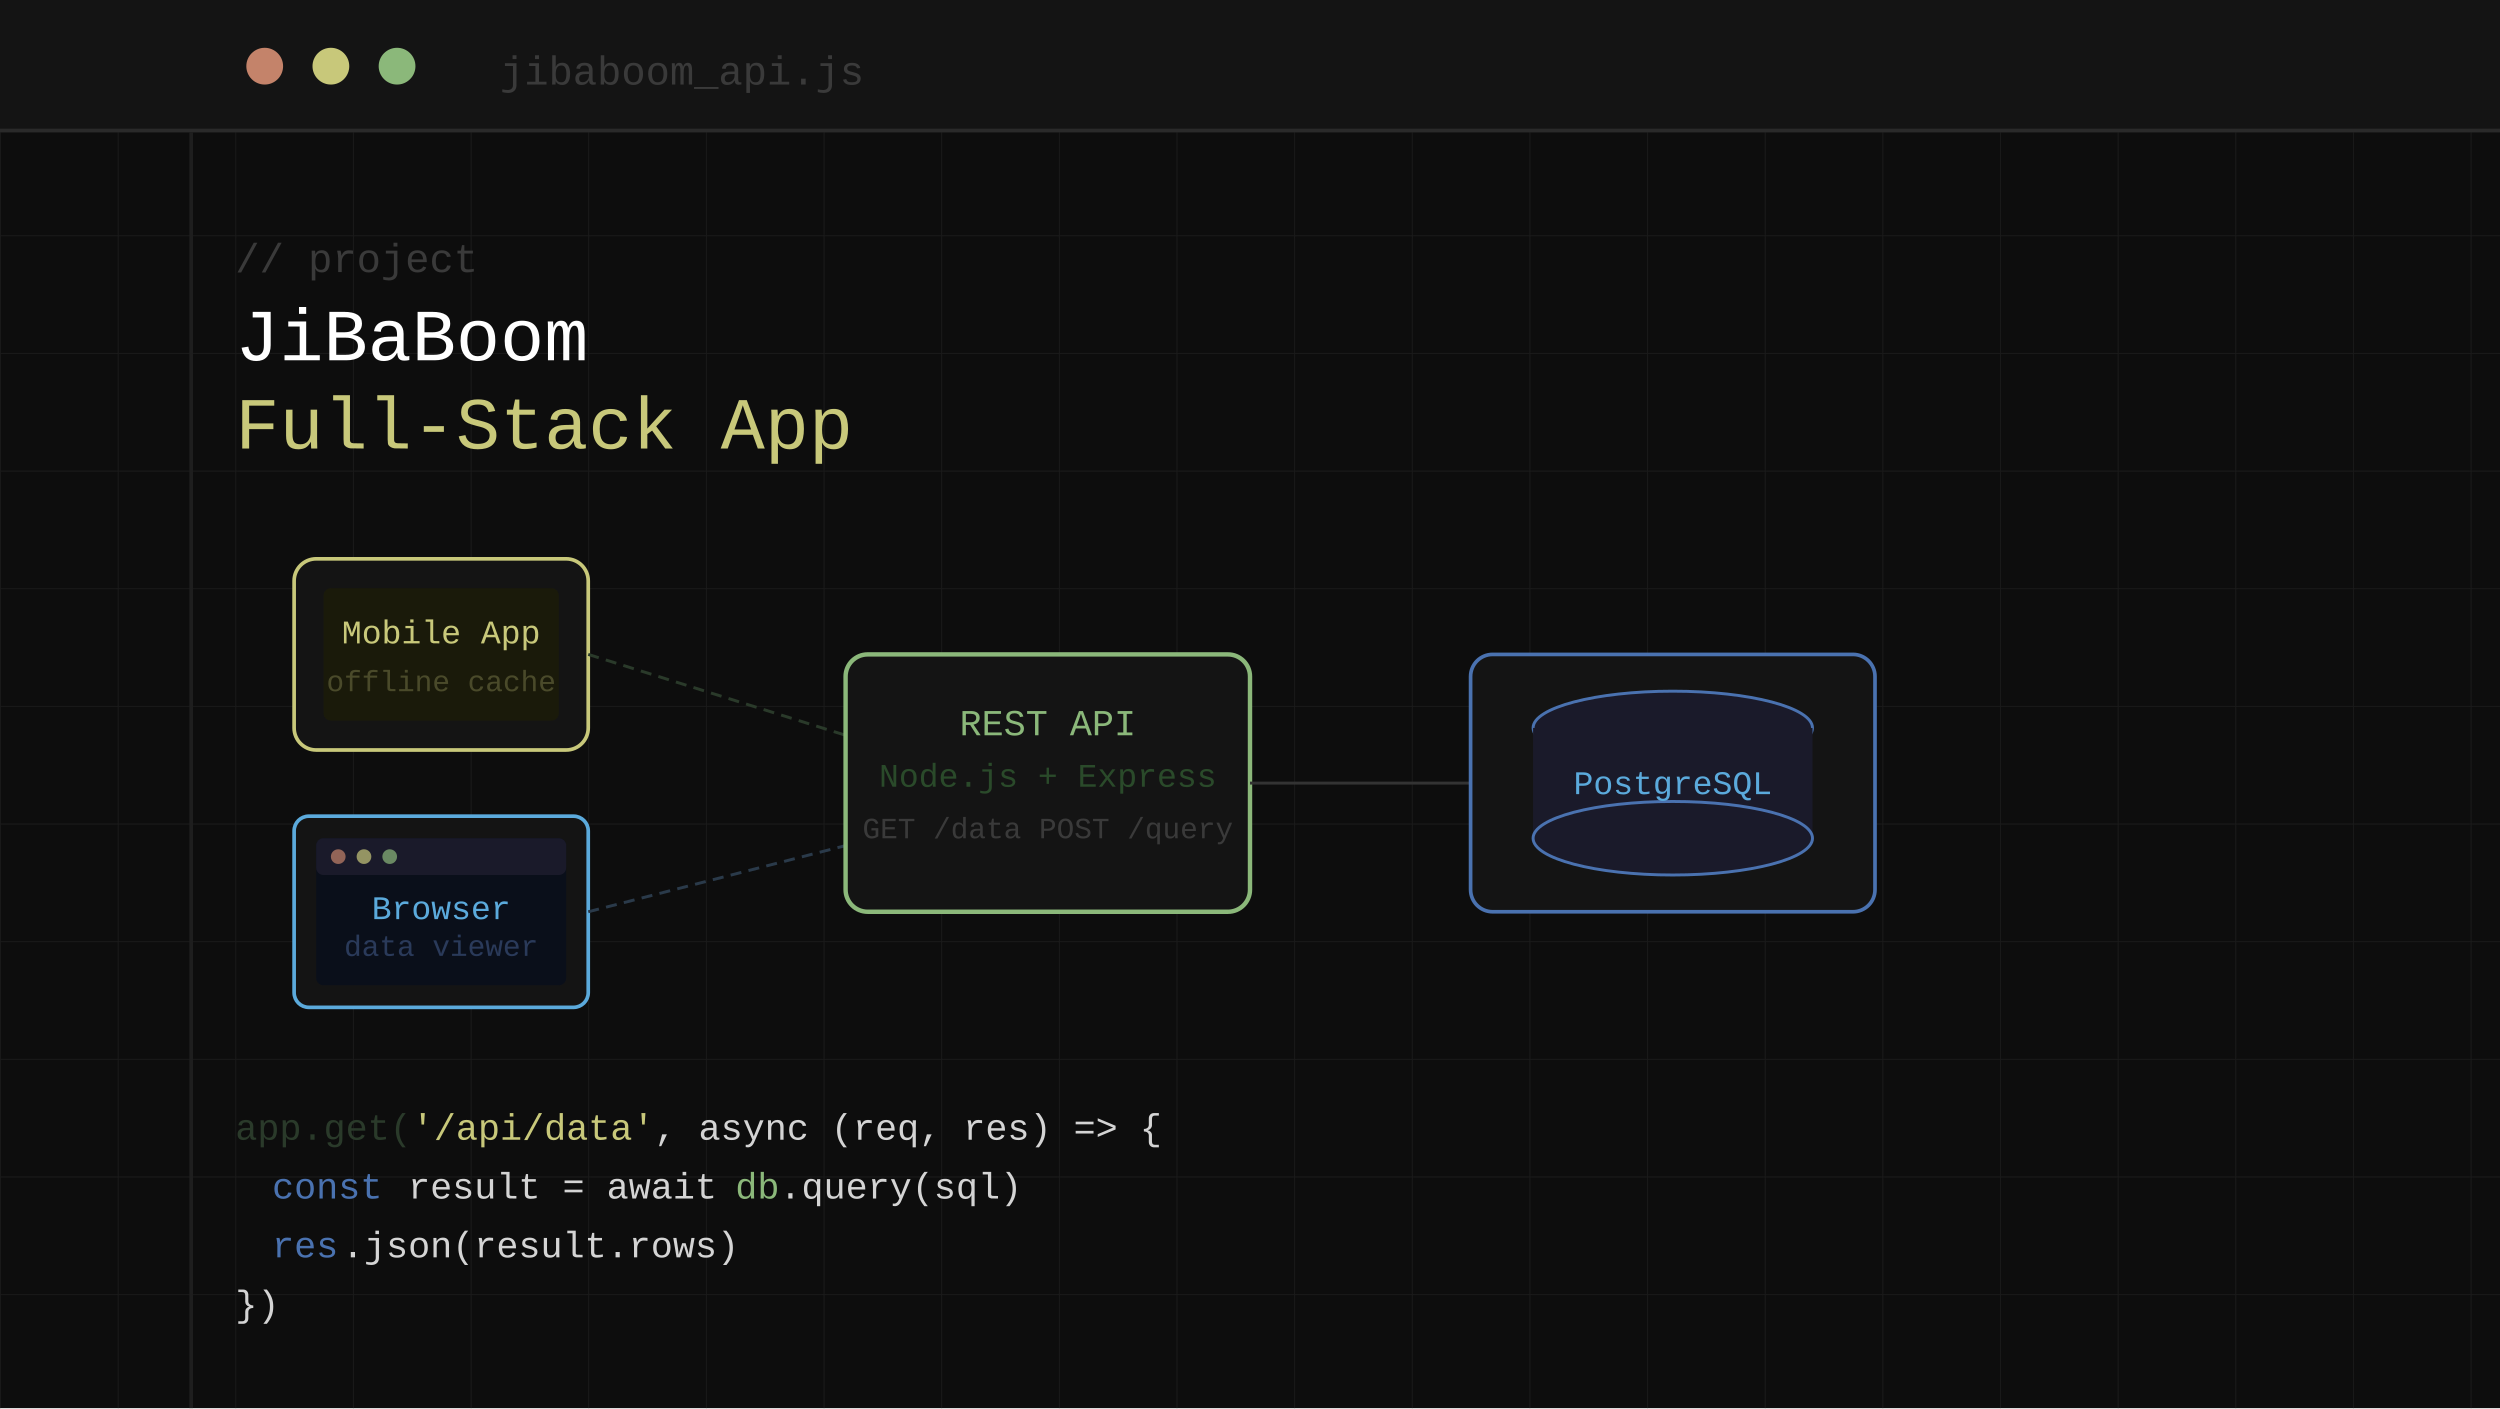
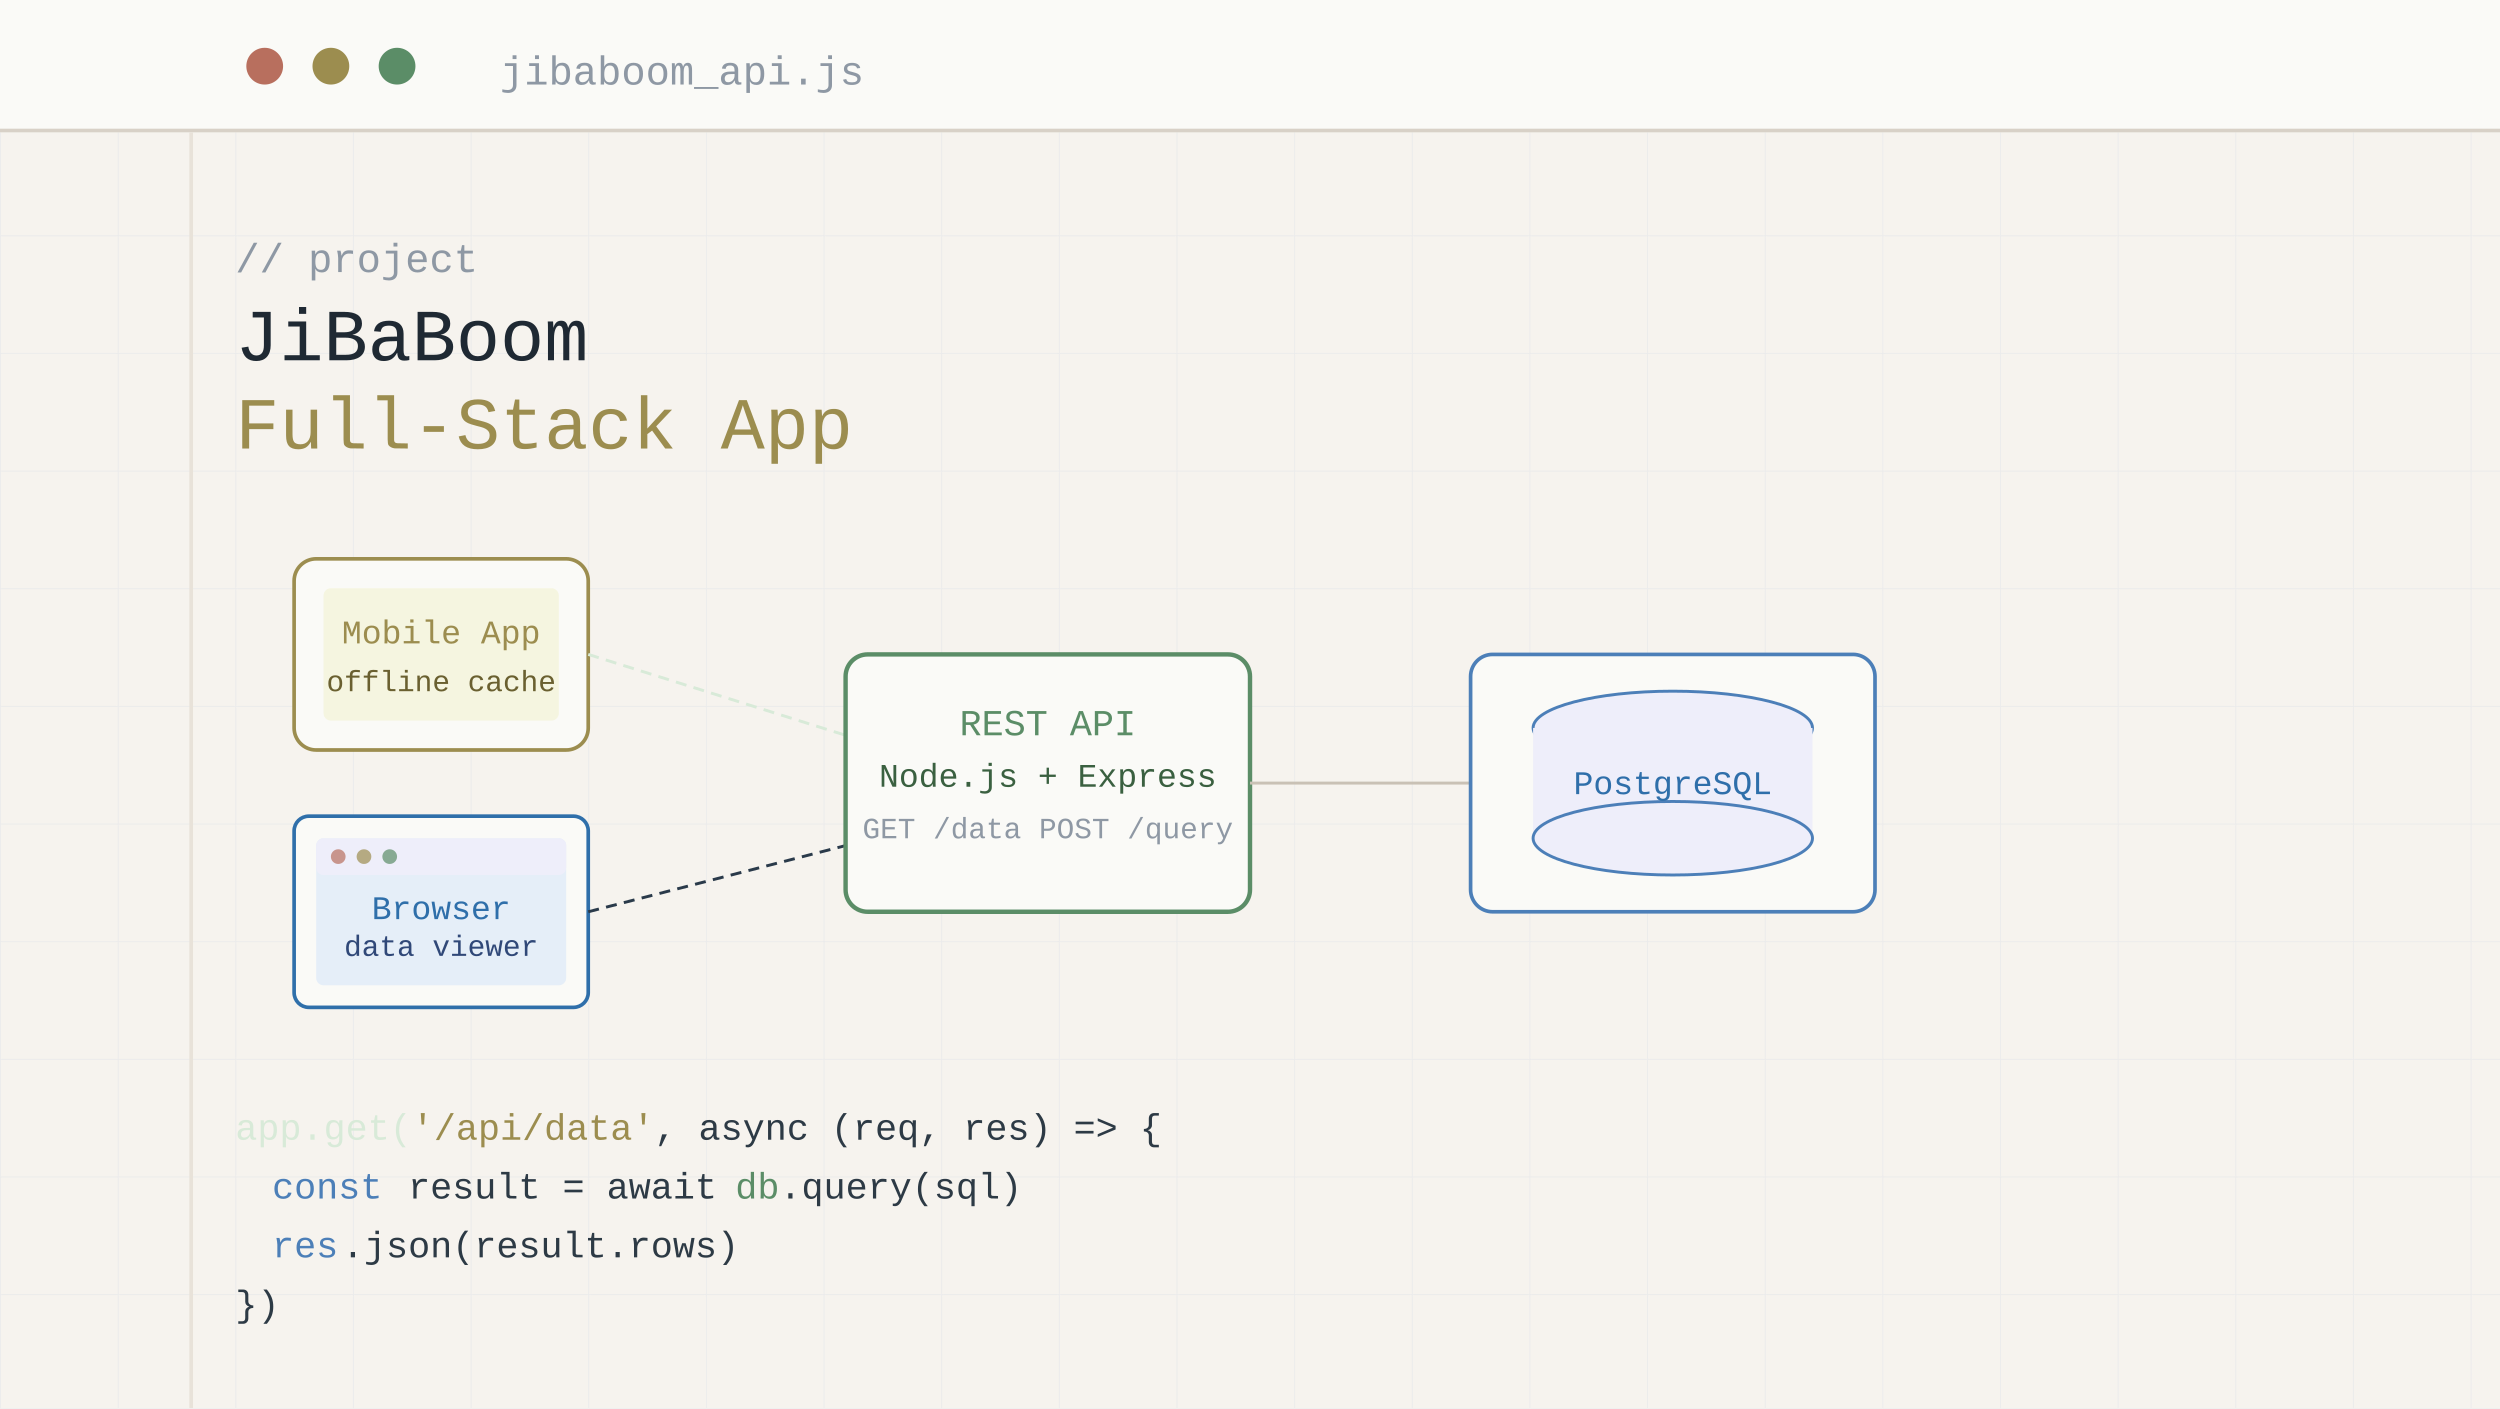
<svg xmlns="http://www.w3.org/2000/svg" viewBox="0 0 680 383">
  <style>.m{font-family:'JetBrains Mono','Courier New',monospace}</style>
-   <rect width="680" height="383" fill="#0d0d0d" />
+   <rect width="680" height="383" fill="#f6f3ee" />
  <defs>
    <pattern id="g6" width="32" height="32" patternUnits="userSpaceOnUse">
-       <path d="M32 0L0 0 0 32" fill="none" stroke="#1a1a1a" stroke-width="0.5" />
+       <path d="M32 0L0 0 0 32" fill="none" stroke="#ebebeb" stroke-width="0.5" />
    </pattern>
  </defs>
  <rect width="680" height="383" fill="url(#g6)" />
-   <rect x="0" y="0" width="680" height="36" fill="#141414" />
-   <rect x="0" y="35" width="680" height="1" fill="#2a2a2a" />
-   <circle cx="72" cy="18" r="5" fill="#C4836A" />
-   <circle cx="90" cy="18" r="5" fill="#C8C87A" />
-   <circle cx="108" cy="18" r="5" fill="#8BB87A" />
-   <text x="136" y="23" class="m" font-size="11" fill="#3a3a3a">jibaboom_api.js</text>
-   <line x1="52" y1="36" x2="52" y2="383" stroke="#1e1e1e" stroke-width="1" />
-   <text x="64" y="74" class="m" font-size="11" fill="#3a3a3a">// project</text>
-   <text x="64" y="98" class="m" font-size="20" font-weight="500" fill="#ffffff">JiBaBoom</text>
-   <text x="64" y="122" class="m" font-size="20" font-weight="500" fill="#C8C87A">Full-Stack App</text>
-   <rect x="80" y="152" width="80" height="52" rx="6" fill="#141414" stroke="#C8C87A" stroke-width="1" />
-   <rect x="88" y="160" width="64" height="36" rx="2" fill="#1a1a0a" />
-   <text x="120" y="175" class="m" font-size="9" fill="#C8C87A" text-anchor="middle">Mobile App</text>
-   <text x="120" y="188" class="m" font-size="8" fill="#4a4a2a" text-anchor="middle">offline cache</text>
-   <rect x="80" y="222" width="80" height="52" rx="4" fill="#141414" stroke="#5BAADC" stroke-width="1" />
-   <rect x="86" y="228" width="68" height="40" rx="2" fill="#0a0f1a" />
-   <rect x="86" y="228" width="68" height="10" rx="2" fill="#1a1a2a" />
-   <circle cx="92" cy="233" r="2" fill="#C4836A" opacity="0.7" />
-   <circle cx="99" cy="233" r="2" fill="#C8C87A" opacity="0.7" />
-   <circle cx="106" cy="233" r="2" fill="#8BB87A" opacity="0.7" />
-   <text x="120" y="250" class="m" font-size="9" fill="#5BAADC" text-anchor="middle">Browser</text>
-   <text x="120" y="260" class="m" font-size="8" fill="#2a3a5a" text-anchor="middle">data viewer</text>
-   <line x1="160" y1="178" x2="230" y2="200" stroke="#2a3a2a" stroke-width="0.8" stroke-dasharray="3 2" />
+   <rect x="0" y="0" width="680" height="36" fill="#fafaf7" />
+   <rect x="0" y="35" width="680" height="1" fill="#d8d1c7" />
+   <circle cx="72" cy="18" r="5" fill="#b86f5e" />
+   <circle cx="90" cy="18" r="5" fill="#9c8d4f" />
+   <circle cx="108" cy="18" r="5" fill="#5b8d67" />
+   <text x="136" y="23" class="m" font-size="11" fill="#8e98a4">jibaboom_api.js</text>
+   <line x1="52" y1="36" x2="52" y2="383" stroke="#e8e2d9" stroke-width="1" />
+   <text x="64" y="74" class="m" font-size="11" fill="#8e98a4">// project</text>
+   <text x="64" y="98" class="m" font-size="20" font-weight="500" fill="#1f2933">JiBaBoom</text>
+   <text x="64" y="122" class="m" font-size="20" font-weight="500" fill="#9c8d4f">Full-Stack App</text>
+   <rect x="80" y="152" width="80" height="52" rx="6" fill="#fafaf7" stroke="#9c8d4f" stroke-width="1" />
+   <rect x="88" y="160" width="64" height="36" rx="2" fill="#f5f5e0" />
+   <text x="120" y="175" class="m" font-size="9" fill="#9c8d4f" text-anchor="middle">Mobile App</text>
+   <text x="120" y="188" class="m" font-size="8" fill="#6a6030" text-anchor="middle">offline cache</text>
+   <rect x="80" y="222" width="80" height="52" rx="4" fill="#fafaf7" stroke="#2f6faa" stroke-width="1" />
+   <rect x="86" y="228" width="68" height="40" rx="2" fill="#e5eef8" />
+   <rect x="86" y="228" width="68" height="10" rx="2" fill="#eeeefa" />
+   <circle cx="92" cy="233" r="2" fill="#b86f5e" opacity="0.7" />
+   <circle cx="99" cy="233" r="2" fill="#9c8d4f" opacity="0.7" />
+   <circle cx="106" cy="233" r="2" fill="#5b8d67" opacity="0.7" />
+   <text x="120" y="250" class="m" font-size="9" fill="#2f6faa" text-anchor="middle">Browser</text>
+   <text x="120" y="260" class="m" font-size="8" fill="#304878" text-anchor="middle">data viewer</text>
+   <line x1="160" y1="178" x2="230" y2="200" stroke="#d8ead8" stroke-width="0.8" stroke-dasharray="3 2" />
  <line x1="160" y1="248" x2="230" y2="230" stroke="#2a3a4a" stroke-width="0.8" stroke-dasharray="3 2" />
-   <rect x="230" y="178" width="110" height="70" rx="6" fill="#141414" stroke="#8BB87A" stroke-width="1.2" />
-   <text x="285" y="200" class="m" font-size="10" fill="#8BB87A" text-anchor="middle">REST API</text>
-   <text x="285" y="214" class="m" font-size="9" fill="#2a4a2a" text-anchor="middle">Node.js + Express</text>
-   <text x="285" y="228" class="m" font-size="8" fill="#3a3a3a" text-anchor="middle">GET /data  POST /query</text>
-   <line x1="340" y1="213" x2="400" y2="213" stroke="#333" stroke-width="0.8" />
-   <rect x="400" y="178" width="110" height="70" rx="6" fill="#141414" stroke="#4A72B0" stroke-width="1" />
-   <ellipse cx="455" cy="198" rx="38" ry="10" fill="#1a1a2a" stroke="#4A72B0" stroke-width="0.8" />
-   <rect x="417" y="198" width="76" height="30" fill="#1a1a2a" />
-   <ellipse cx="455" cy="228" rx="38" ry="10" fill="#1a1a2a" stroke="#4A72B0" stroke-width="0.8" />
-   <text x="455" y="216" class="m" font-size="9" fill="#5BAADC" text-anchor="middle">PostgreSQL</text>
-   <text x="64" y="310" class="m" font-size="10" fill="#2a3a2a">app.get(</text>
-   <text x="112" y="310" class="m" font-size="10" fill="#C8C87A">'/api/data'</text>
-   <text x="178" y="310" class="m" font-size="10" fill="#d4d4d4">, async (req, res) =&gt; {</text>
-   <text x="74" y="326" class="m" font-size="10" fill="#4A72B0">  const</text>
-   <text x="111" y="326" class="m" font-size="10" fill="#d4d4d4"> result = await </text>
-   <text x="200" y="326" class="m" font-size="10" fill="#8BB87A">db</text>
-   <text x="212" y="326" class="m" font-size="10" fill="#d4d4d4">.query(sql)</text>
-   <text x="74" y="342" class="m" font-size="10" fill="#4A72B0">  res</text>
-   <text x="93" y="342" class="m" font-size="10" fill="#d4d4d4">.json(result.rows)</text>
-   <text x="64" y="358" class="m" font-size="10" fill="#d4d4d4">})</text>
+   <rect x="230" y="178" width="110" height="70" rx="6" fill="#fafaf7" stroke="#5b8d67" stroke-width="1.2" />
+   <text x="285" y="200" class="m" font-size="10" fill="#5b8d67" text-anchor="middle">REST API</text>
+   <text x="285" y="214" class="m" font-size="9" fill="#3a6040" text-anchor="middle">Node.js + Express</text>
+   <text x="285" y="228" class="m" font-size="8" fill="#8e98a4" text-anchor="middle">GET /data  POST /query</text>
+   <line x1="340" y1="213" x2="400" y2="213" stroke="#c9c1b5" stroke-width="0.8" />
+   <rect x="400" y="178" width="110" height="70" rx="6" fill="#fafaf7" stroke="#4c7fb8" stroke-width="1" />
+   <ellipse cx="455" cy="198" rx="38" ry="10" fill="#eeeefa" stroke="#4c7fb8" stroke-width="0.8" />
+   <rect x="417" y="198" width="76" height="30" fill="#eeeefa" />
+   <ellipse cx="455" cy="228" rx="38" ry="10" fill="#eeeefa" stroke="#4c7fb8" stroke-width="0.8" />
+   <text x="455" y="216" class="m" font-size="9" fill="#2f6faa" text-anchor="middle">PostgreSQL</text>
+   <text x="64" y="310" class="m" font-size="10" fill="#d8ead8">app.get(</text>
+   <text x="112" y="310" class="m" font-size="10" fill="#9c8d4f">'/api/data'</text>
+   <text x="178" y="310" class="m" font-size="10" fill="#2d3a45">, async (req, res) =&gt; {</text>
+   <text x="74" y="326" class="m" font-size="10" fill="#4c7fb8">  const</text>
+   <text x="111" y="326" class="m" font-size="10" fill="#2d3a45"> result = await </text>
+   <text x="200" y="326" class="m" font-size="10" fill="#5b8d67">db</text>
+   <text x="212" y="326" class="m" font-size="10" fill="#2d3a45">.query(sql)</text>
+   <text x="74" y="342" class="m" font-size="10" fill="#4c7fb8">  res</text>
+   <text x="93" y="342" class="m" font-size="10" fill="#2d3a45">.json(result.rows)</text>
+   <text x="64" y="358" class="m" font-size="10" fill="#2d3a45">})</text>
</svg>
